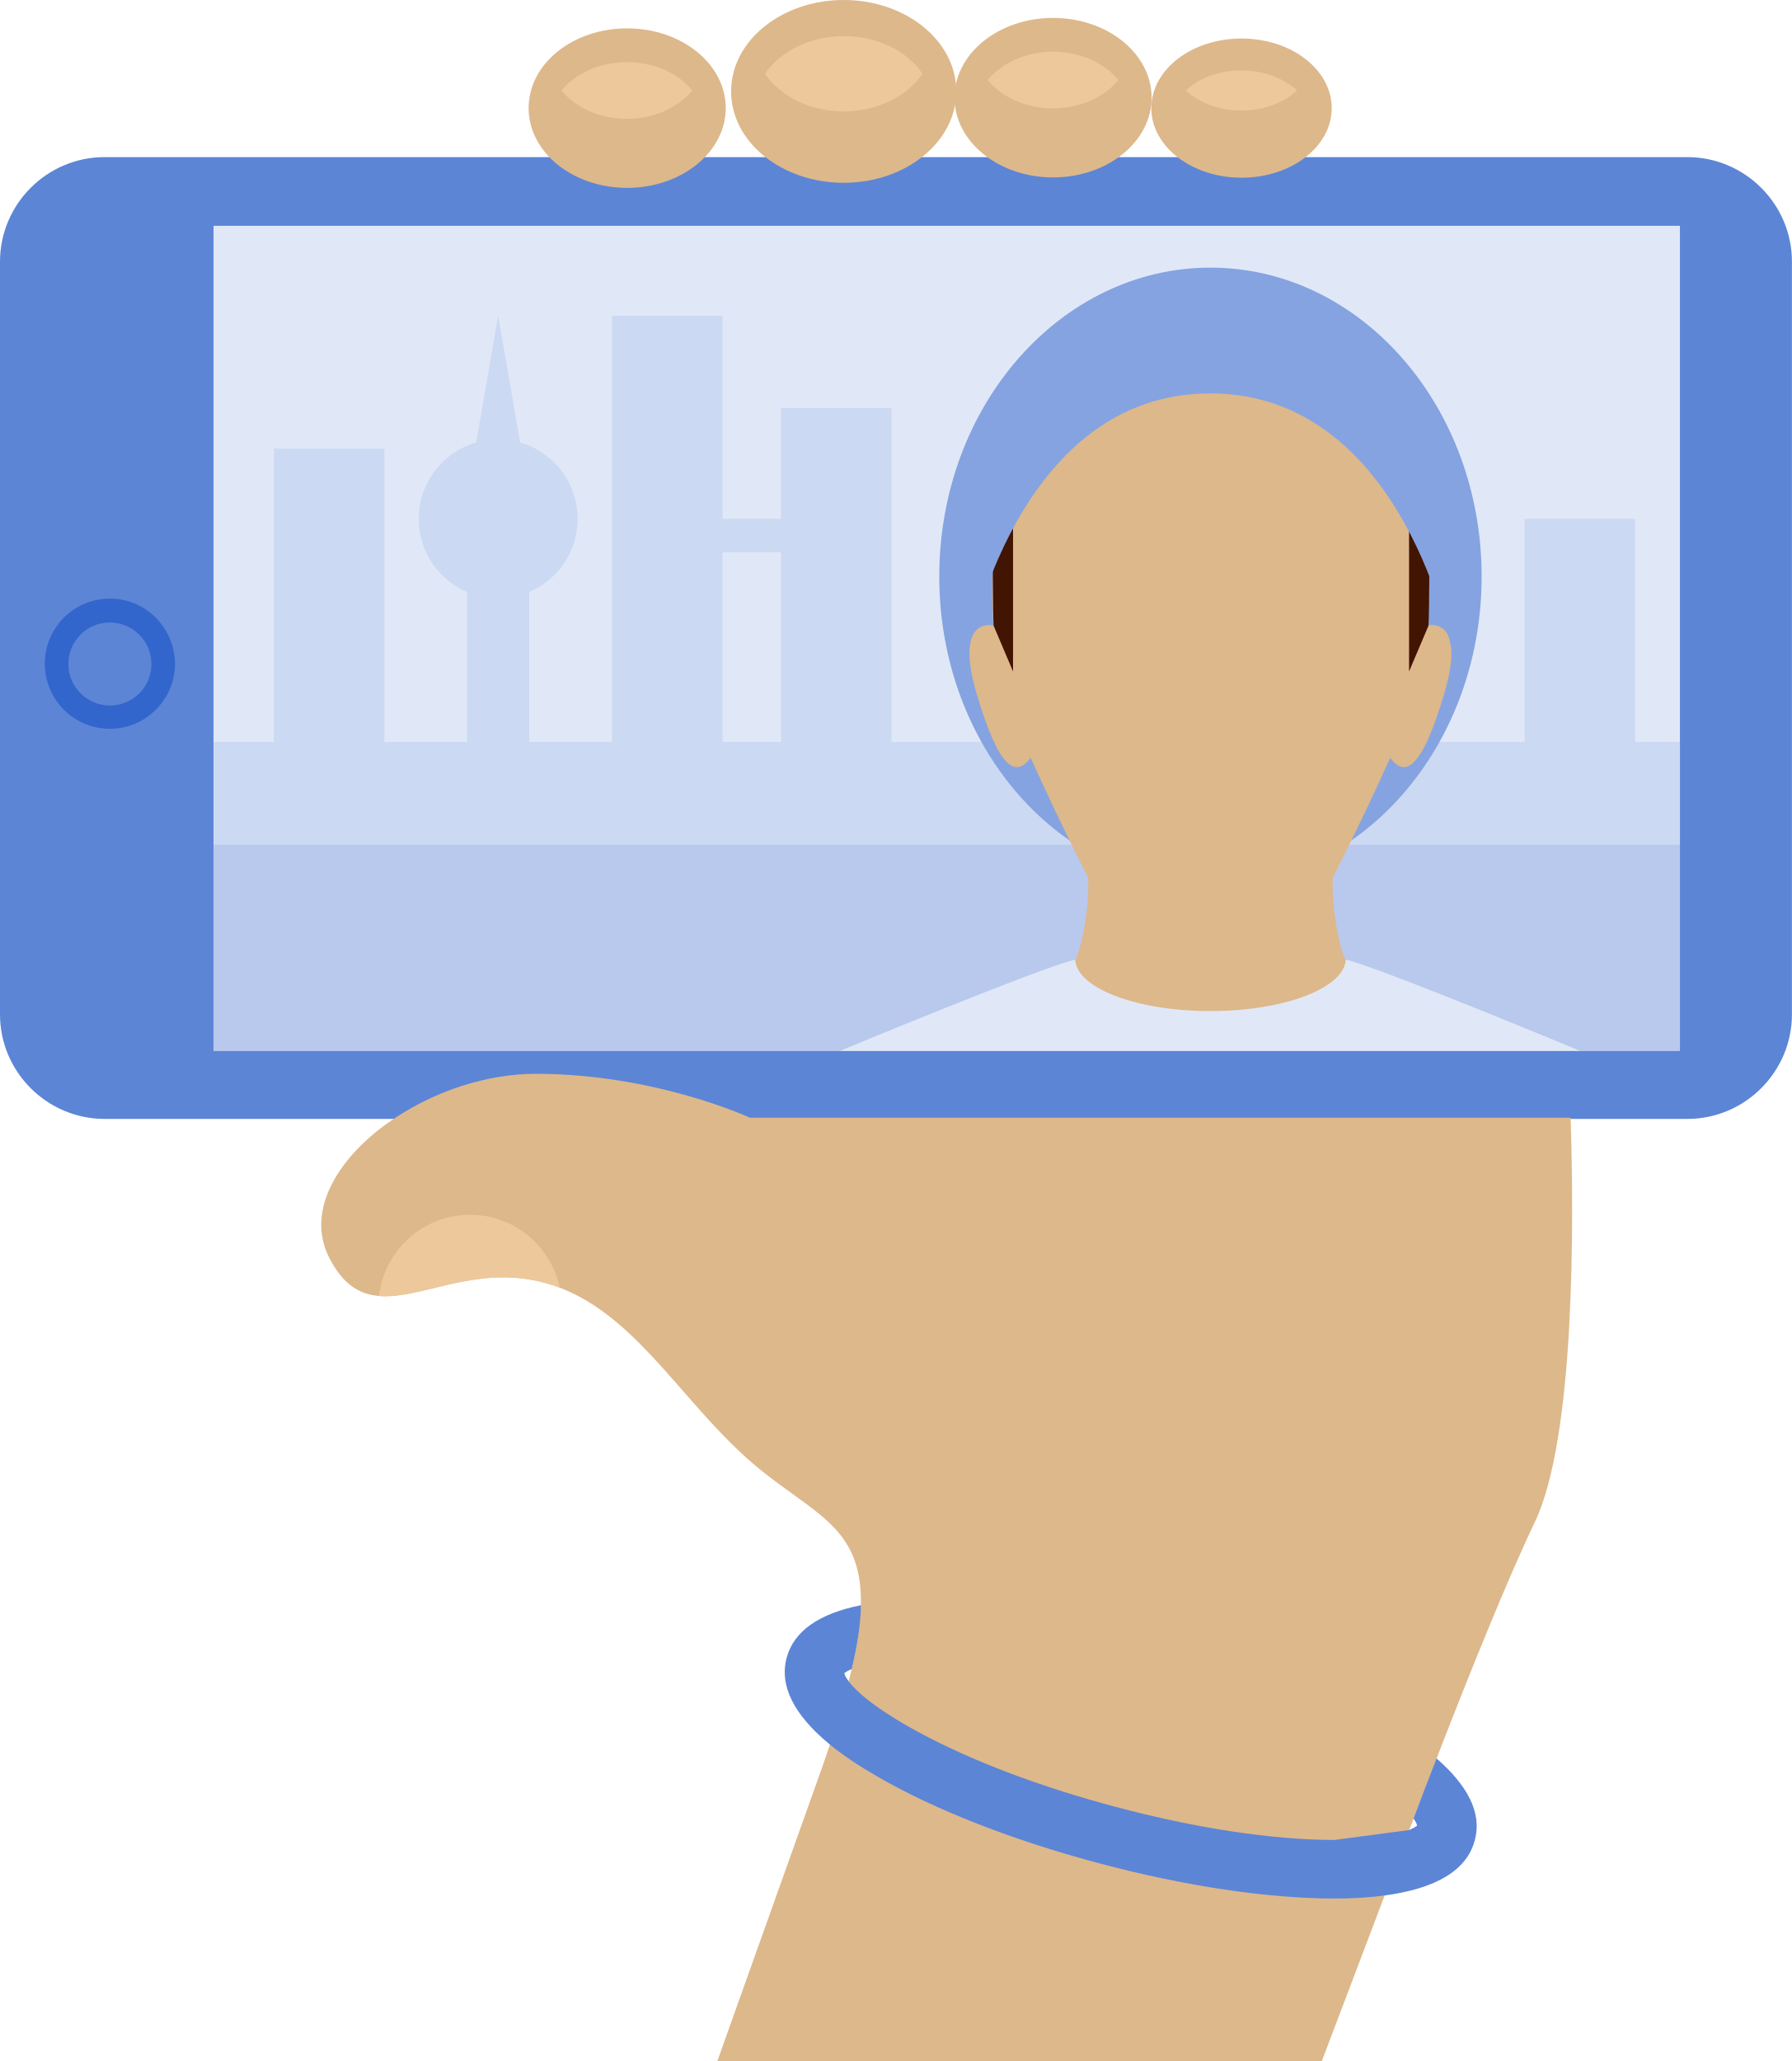
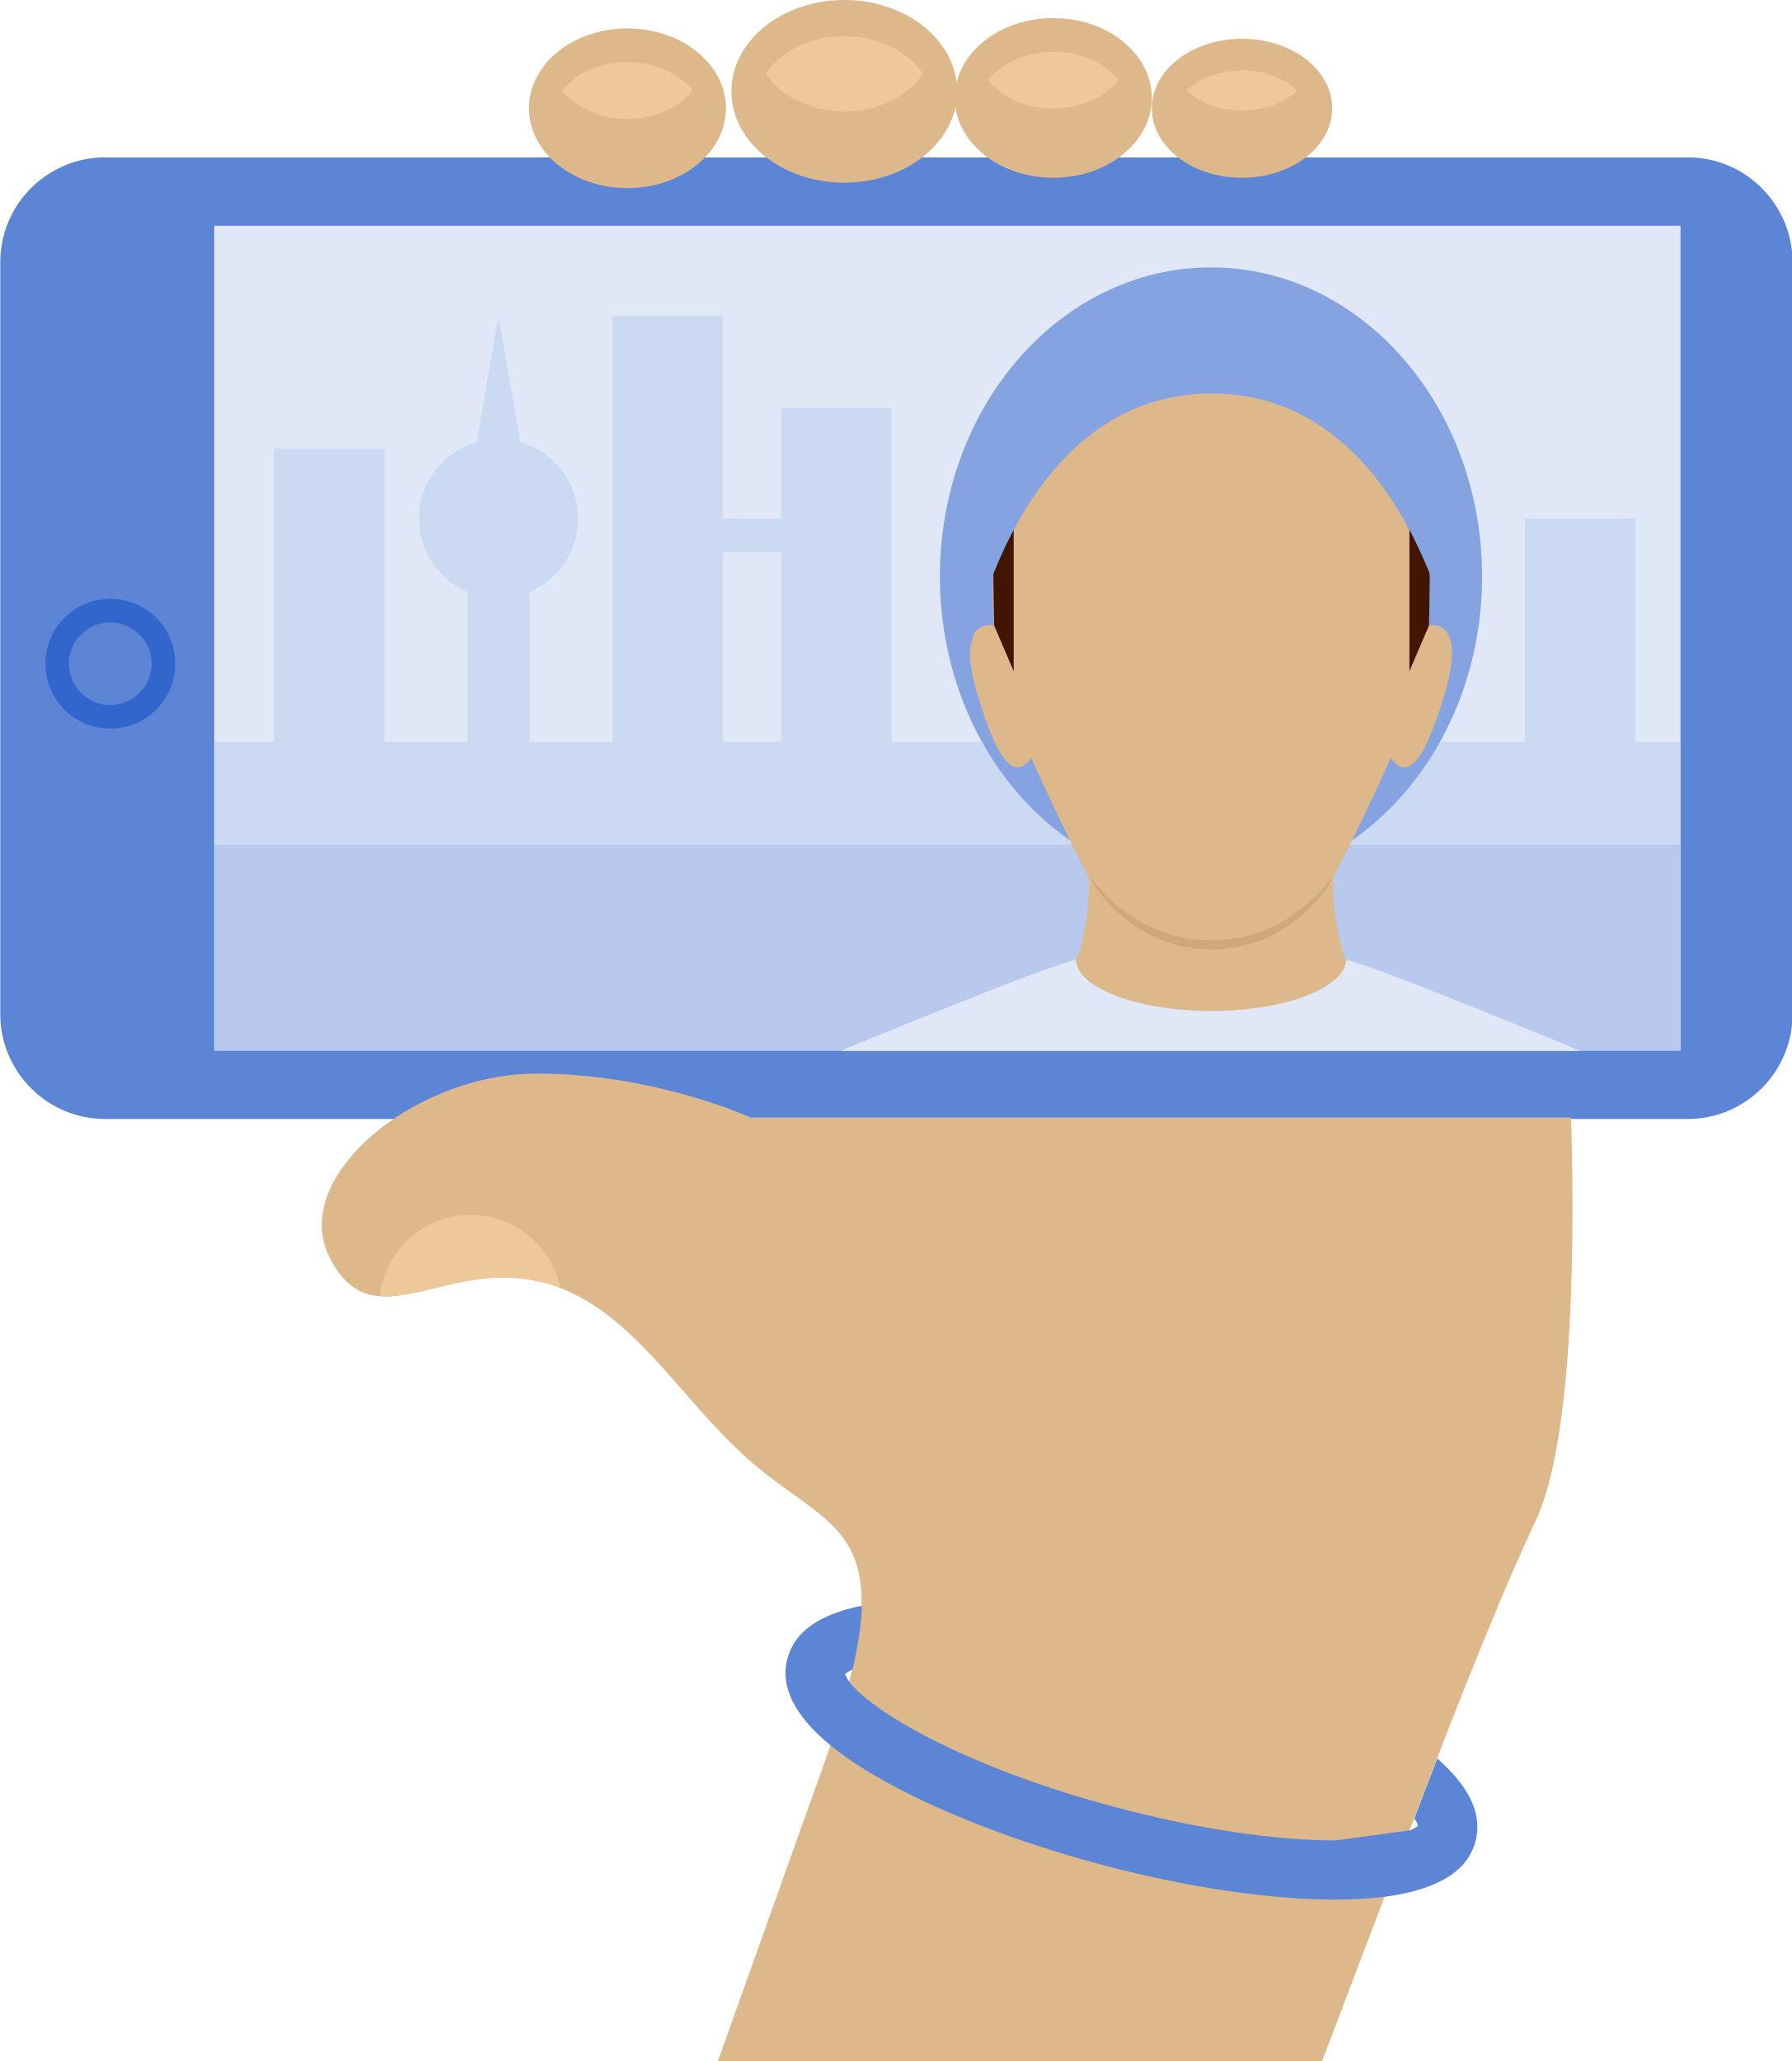
- <svg xmlns="http://www.w3.org/2000/svg" version="1.1" id="Layer_1" x="0px" y="0px" viewBox="0 0 600 690" enable-background="new 0 0 600 690" xml:space="preserve">
+ <svg xmlns="http://www.w3.org/2000/svg" version="1.1" id="Layer_1" x="0px" y="0px" viewBox="0 469.9 624 717.6" enable-background="new 0 469.9 624 717.6" xml:space="preserve">
  <g>
-     <path fill="#5C85D6" d="M35,374.6c-19.2,0-35-15.7-35-35v-252c0-19.2,15.7-35,35-35H565c19.2,0,35,15.7,35,35v252   c0,19.2-15.7,35-35,35H35z" />
-     <path fill="#3366CC" d="M36.8,208.4c7.6,0,13.9,6.2,13.9,13.9s-6.2,13.9-13.9,13.9c-7.6,0-13.9-6.2-13.9-13.9   S29.1,208.4,36.8,208.4 M36.8,200.4c-12,0-21.8,9.7-21.8,21.8c0,12,9.7,21.8,21.8,21.8c12,0,21.8-9.8,21.8-21.8   C58.5,210.2,48.8,200.4,36.8,200.4L36.8,200.4z" />
    <g>
-       <path fill="#DDB88B" d="M132.4,374.2c13.3-8.8,30.4-14.7,47-14.7c40.1,0,71.7,14.7,71.7,14.7h7.1h267.7c1.1,34.5,1.6,107-12,135.4    c-18.1,37.9-48.3,119.8-48.3,119.8l-23,60.6H240.2l32.4-90.8c31.2-85.3,10.8-84-17.7-106.9c-28.4-22.8-44.4-59.5-79.3-64.2    c-29.7-4-51.9,19.8-65.5-7.3C102.2,404.9,113.6,386.6,132.4,374.2z" />
-       <path fill="#5C85D6" d="M481,588.7c-2.9,7.4-5.5,14.2-7.7,20.1c0.6,0.9,1.1,1.7,1.2,2.4c-0.5,0.4-1.4,0.9-2.7,1.5c0,0,0,0-0.1,0    l-24.9,3.3c-20.4,0-46.4-3.9-73.3-11.1c-48.6-12.9-78.9-30.5-88-40.4c-0.5-0.6-1-1.1-1.3-1.6c-0.8-1-1.3-1.9-1.5-2.7    c0.4-0.4,1.2-0.9,2.5-1.4c2-8.5,3-15.5,3.1-21.4c-14.1,2.8-22.5,8.7-24.9,17.6c-2.5,9.4,2.4,19.1,14.4,29c0.2,0.1,0.3,0.3,0.5,0.4    c4.2,3.4,9.3,6.8,15.2,10.2c19.2,11.2,45.8,21.6,74.9,29.3c28.5,7.6,56.3,11.7,78.4,11.7c6.1,0,11.6-0.3,16.5-1c0.1,0,0.1,0,0.2,0    c17.4-2.3,27.7-8.5,30.3-18.5C496.4,606.7,491,597.4,481,588.7z" />
-       <path fill="#DDB88B" d="M385.5,36.2c0,12.8,13.5,23.3,30.2,23.3c16.7,0,30.2-10.4,30.2-23.3c0-12.9-13.5-23.3-30.2-23.3    C399,12.9,385.5,23.3,385.5,36.2z" />
-       <ellipse fill="#DDB88B" cx="352.6" cy="32.7" rx="33" ry="26.7" />
-       <path fill="#DDB88B" d="M177,36.2c0,14.8,14.8,26.7,33,26.7c18.2,0,33-12,33-26.7c0-14.8-14.8-26.7-33-26.7    C191.7,9.5,177,21.4,177,36.2z" />
-       <ellipse fill="#DDB88B" cx="282.5" cy="30.6" rx="37.7" ry="30.6" />
-       <path fill="#EDC89B" d="M397.1,30.3c4.4,4.1,11.1,6.7,18.6,6.7c7.5,0,14.1-2.6,18.6-6.7c-4.4-4.1-11.1-6.7-18.6-6.7    C408.2,23.5,401.5,26.1,397.1,30.3z" />
-       <path fill="#EDC89B" d="M352.6,17.3c-9.1,0-17.2,3.8-21.9,9.5c4.7,5.7,12.8,9.5,21.9,9.5c9.1,0,17.2-3.8,21.9-9.5    C369.7,21.1,361.7,17.3,352.6,17.3z" />
-       <path fill="#EDC89B" d="M209.9,20.8c-9.1,0-17.2,3.8-21.9,9.5c4.7,5.7,12.8,9.5,21.9,9.5c9.1,0,17.2-3.8,21.9-9.5    C227.1,24.5,219.1,20.8,209.9,20.8z" />
-       <path fill="#EDC89B" d="M282.5,12.1c-11.4,0-21.2,5.1-26.4,12.6c5.2,7.5,15,12.6,26.4,12.6c11.4,0,21.2-5.1,26.4-12.6    C303.8,17.1,293.9,12.1,282.5,12.1z" />
-       <path fill="#EDC89B" d="M157.4,406.7c-15.8,0-28.7,11.9-30.5,27.2c12.8,1.1,29.1-8.4,48.7-5.8c4.2,0.6,8.1,1.6,11.8,3    C184.5,417.2,172.2,406.7,157.4,406.7z" />
-     </g>
-     <g>
+       <path fill="#5C85D6" d="M36.5,859.5c-20,0-36.4-16.4-36.4-36.4v-262c0-20,16.4-36.4,36.4-36.4h551.3c20,0,36.4,16.4,36.4,36.4v262    c0,20-16.4,36.4-36.4,36.4H36.5z" />
+       <path fill="#3366CC" d="M38.4,686.6c7.9,0,14.4,6.5,14.4,14.4s-6.5,14.4-14.4,14.4C30.5,715.4,24,709,24,701    S30.5,686.6,38.4,686.6 M38.4,678.4c-12.5,0-22.6,10.1-22.6,22.6c0,12.5,10.1,22.6,22.6,22.6c12.5,0,22.6-10.1,22.6-22.6    C61.1,688.5,50.9,678.4,38.4,678.4L38.4,678.4z" />
+       <g>
+         <path fill="#DDB88B" d="M137.8,859c13.8-9.2,31.6-15.3,48.9-15.3c41.7,0,74.6,15.3,74.6,15.3h7.4h278.4     c1.1,35.9,1.6,111.3-12.5,140.8c-18.8,39.4-50.2,124.6-50.2,124.6l-24,63.1H250l33.7-94.4c32.5-88.7,11.2-87.4-18.4-111.1     c-29.6-23.7-46.2-61.8-82.5-66.8c-30.9-4.2-54,20.6-68.1-7.6C106.5,891,118.3,872,137.8,859z" />
+         <path fill="#5C85D6" d="M500.5,1082.2c-3,7.7-5.7,14.8-8,20.9c0.7,0.9,1.1,1.8,1.3,2.5c-0.5,0.4-1.4,1-2.8,1.6c0,0,0,0-0.1,0     l-25.9,3.5c-21.2,0-48.3-4.1-76.3-11.5c-50.5-13.4-82-31.7-91.5-42c-0.5-0.6-1-1.1-1.4-1.7c-0.8-1.1-1.3-2-1.5-2.8     c0.5-0.4,1.3-0.9,2.6-1.5c2-8.8,3.1-16.1,3.2-22.2c-14.7,2.9-23.4,9-25.9,18.4c-2.6,9.8,2.5,19.9,15,30.2     c0.2,0.1,0.4,0.3,0.5,0.4c4.4,3.5,9.6,7.1,15.8,10.6c20,11.6,47.7,22.4,77.9,30.5c29.6,7.9,58.6,12.2,81.5,12.2     c6.3,0,12-0.3,17.2-1c0.1,0,0.1,0,0.2,0c18.1-2.4,28.8-8.8,31.5-19.3C516.5,1100.9,510.8,1091.2,500.5,1082.2z" />
+         <path fill="#DDB88B" d="M401.1,507.6c0,13.4,14,24.2,31.4,24.2c17.3,0,31.4-10.8,31.4-24.2c0-13.4-14-24.2-31.4-24.2     C415.2,483.4,401.1,494.2,401.1,507.6z" />
+         <ellipse fill="#DDB88B" cx="366.8" cy="504" rx="34.3" ry="27.8" />
+         <path fill="#DDB88B" d="M184.2,507.6c0,15.3,15.3,27.8,34.3,27.8c18.9,0,34.3-12.4,34.3-27.8c0-15.3-15.3-27.8-34.3-27.8     C199.6,479.8,184.2,492.2,184.2,507.6z" />
+         <ellipse fill="#DDB88B" cx="294" cy="501.7" rx="39.3" ry="31.8" />
+         <path fill="#EDC89B" d="M413.2,501.4c4.6,4.3,11.5,7,19.3,7c7.8,0,14.7-2.7,19.3-7c-4.6-4.3-11.5-7-19.3-7     C424.7,494.4,417.8,497.1,413.2,501.4z" />
+         <path fill="#EDC89B" d="M366.8,487.9c-9.5,0-17.9,3.9-22.8,9.9c4.9,6,13.3,9.9,22.8,9.9c9.5,0,17.9-3.9,22.8-9.9     C384.7,491.8,376.3,487.9,366.8,487.9z" />
+         <path fill="#EDC89B" d="M218.5,491.5c-9.5,0-17.9,3.9-22.8,9.9c4.9,6,13.3,9.9,22.8,9.9c9.5,0,17.9-3.9,22.8-9.9     C236.4,495.4,228,491.5,218.5,491.5z" />
+         <path fill="#EDC89B" d="M294,482.5c-11.8,0-22.1,5.3-27.4,13.1c5.4,7.8,15.6,13.1,27.4,13.1s22.1-5.3,27.5-13.1     C316.1,487.7,305.8,482.5,294,482.5z" />
+         <path fill="#EDC89B" d="M163.9,892.9c-16.4,0-29.9,12.4-31.7,28.3c13.3,1.1,30.3-8.8,50.7-6c4.3,0.6,8.4,1.7,12.2,3.1     C192.1,903.8,179.3,892.9,163.9,892.9z" />
+       </g>
      <g>
        <g>
-           <rect x="71.5" y="75.6" fill="#E0E8F7" width="491" height="276.2" />
-         </g>
-         <rect x="71.5" y="282.7" fill="#B8C9ED" width="491" height="69" />
-         <rect x="71.5" y="248.4" fill="#CCD9F2" width="491" height="34.3" />
-         <g>
          <g>
-             <ellipse fill="#85A3E0" cx="405.3" cy="193" rx="90.8" ry="103.4" />
+             <rect x="74.6" y="548.5" fill="#E0E8F7" width="510.6" height="287.2" />
+           </g>
+           <rect x="74.6" y="763.9" fill="#B8C9ED" width="510.6" height="71.8" />
+           <rect x="74.6" y="728.2" fill="#CCD9F2" width="510.6" height="35.7" />
+           <g>
            <g>
-               <path fill="#DDB88B" d="M450.6,321.3c-1.3-1.3-5-16.1-4.3-27.6c10.1-19.6,19.2-40,19.2-40c4.7,6.4,10.3,4.7,18.1-21.5        c7.7-26.2-5.6-22.8-5.6-22.8c5.5-86.2-55.9-98.3-72.7-100c-16.7,1.7-78.1,13.8-72.7,100c0,0-13.3-3.4-5.6,22.8        c7.7,26.2,13.3,27.9,18.1,21.5c0,0,9.1,20.4,19.2,40c0.7,11.5-3,26.3-4.3,27.6c-1.4,1.4-1.7,18.4,45.3,18.7        C452.4,339.7,452,322.7,450.6,321.3z" />
+               <ellipse fill="#85A3E0" cx="421.7" cy="670.6" rx="94.4" ry="107.6" />
+               <g>
+                 <path fill="#DDB88B" d="M468.8,804.1c-1.3-1.3-5.2-16.8-4.5-28.7c10.5-20.3,20-41.6,20-41.6c4.9,6.7,10.7,4.9,18.8-22.4         c8-27.3-5.8-23.7-5.8-23.7c5.7-89.7-58.2-102.3-75.6-104c-17.4,1.8-81.2,14.3-75.6,104c0,0-13.9-3.6-5.8,23.7         c8,27.3,13.9,29.1,18.8,22.4c0,0,9.4,21.2,20,41.6c0.7,12-3.1,27.4-4.5,28.7c-1.4,1.4-1.8,19.2,47.1,19.5         C470.6,823.2,470.2,805.5,468.8,804.1z" />
+               </g>
+               <g>
+                 <path fill="#421402" d="M353,645c-2.8,4.2-5.1,8.4-7.1,12.4c-0.1,4.1,0.1,25.8,0.3,30.3l6.8,15.9V645z" />
+               </g>
+               <g>
+                 <path fill="#421402" d="M490.8,645c2.8,4.2,5.1,8.4,7.1,12.4c0.1,4.1-0.1,25.8-0.3,30.3l-6.8,15.9V645z" />
+               </g>
+               <path fill="#85A3E0" d="M495.9,628.2l-30.3-42.6l-43.8-13.8l-43.8,13.8l-30.3,42.6l-10,68.6c0,0,16.4-89.9,84.2-89.9        s84.2,89.9,84.2,89.9L495.9,628.2z" />
            </g>
            <g>
-               <path fill="#421402" d="M339.2,168.4c-2.7,4.1-4.9,8.1-6.8,11.9c0,4,0,24.8,0.3,29.2l6.5,15.3V168.4z" />
+               <path fill="#E0E8F7" d="M421.7,821.9c-25.7,0-46.5-8-47.1-17.8c-11,2.3-81.9,31.7-81.9,31.7h257.6c0,0-70.7-29.4-81.5-31.7        C468.2,814,447.4,821.9,421.7,821.9z" />
            </g>
-             <g>
-               <path fill="#421402" d="M471.8,168.4c2.7,4.1,4.9,8.1,6.8,11.9c0,4,0,24.8-0.3,29.2l-6.5,15.3V168.4z" />
-             </g>
-             <path fill="#85A3E0" d="M476.7,152.2l-29.2-41l-42.2-13.3l-42.2,13.3l-29.2,41l-9.7,66c0,0,15.8-86.5,81-86.5s81,86.5,81,86.5       L476.7,152.2z" />
-           </g>
-           <g>
-             <path fill="#E0E8F7" d="M405.3,338.5c-24.7,0-44.7-7.6-45.3-17.2c-10.5,2.2-78.7,30.5-78.7,30.5H529c0,0-68-28.3-78.4-30.5       C450.1,330.8,430,338.5,405.3,338.5z" />
          </g>
        </g>
+         <rect x="95.5" y="626.1" fill="#CCD9F2" width="38.4" height="119.9" />
+         <rect x="162.8" y="650.5" fill="#CCD9F2" width="21.6" height="95.5" />
+         <circle fill="#CCD9F2" cx="173.6" cy="650.5" r="27.7" />
+         <polygon fill="#CCD9F2" points="161.3,650.5 173.6,579.9 185.9,650.5    " />
+         <rect x="531.1" y="650.5" fill="#CCD9F2" width="38.4" height="95.5" />
+         <rect x="213.3" y="579.9" fill="#CCD9F2" width="38.4" height="164.7" />
+         <rect x="272.1" y="611.9" fill="#CCD9F2" width="38.4" height="132.6" />
+         <rect x="232.3" y="650.5" fill="#CCD9F2" width="59" height="11.7" />
      </g>
-       <rect x="91.7" y="150.2" fill="#CCD9F2" width="37" height="115.3" />
-       <rect x="156.4" y="173.7" fill="#CCD9F2" width="20.8" height="91.9" />
-       <circle fill="#CCD9F2" cx="166.8" cy="173.7" r="26.6" />
-       <polygon fill="#CCD9F2" points="155,173.7 166.8,105.7 178.6,173.7   " />
-       <rect x="510.5" y="173.7" fill="#CCD9F2" width="37" height="91.9" />
-       <rect x="204.9" y="105.7" fill="#CCD9F2" width="37" height="158.4" />
-       <rect x="261.5" y="136.6" fill="#CCD9F2" width="37" height="127.5" />
-       <rect x="223.2" y="173.7" fill="#CCD9F2" width="56.8" height="11.2" />
    </g>
+     <path fill="#CDA87B" d="M379.9,775.5c0,0,0.9,1.3,2.6,3.3c1.8,2,4.5,4.8,8.1,7.6c3.6,2.8,8.2,5.6,13.6,7.7c2.7,1,5.5,1.8,8.5,2.4   c3,0.6,6,0.8,9.1,0.8c3.1,0,6.1-0.3,9.1-0.8c3-0.5,5.8-1.4,8.5-2.4c5.4-2,10-4.9,13.6-7.7c3.6-2.8,6.3-5.6,8.1-7.6   c1.8-2,2.6-3.3,2.6-3.3l0.3,0.2c0,0-0.2,0.4-0.5,1c-0.4,0.6-0.9,1.6-1.7,2.7c-0.8,1.1-1.8,2.5-3.1,3.9c-1.3,1.4-2.8,3-4.5,4.6   c-1.8,1.6-3.8,3.2-6.1,4.7c-2.3,1.5-4.8,2.9-7.6,4.1c-1.4,0.6-2.8,1.1-4.3,1.6c-0.7,0.2-1.5,0.5-2.3,0.7c-0.8,0.2-1.5,0.4-2.3,0.5   c-1.6,0.3-3.1,0.5-4.8,0.7c-0.8,0.1-1.7,0.2-2.5,0.2l-2.4,0.1c-3.2,0-6.5-0.4-9.6-1c-0.8-0.1-1.6-0.3-2.3-0.5   c-0.8-0.2-1.5-0.4-2.3-0.7c-1.5-0.5-2.9-1-4.3-1.6c-2.8-1.1-5.3-2.6-7.6-4.1c-0.6-0.4-1.1-0.8-1.7-1.1c-0.5-0.4-1.1-0.8-1.6-1.2   c-0.5-0.4-1-0.8-1.5-1.2c-0.5-0.4-0.9-0.8-1.4-1.2c-1.8-1.6-3.3-3.1-4.5-4.6c-1.3-1.4-2.3-2.8-3.1-3.9c-0.8-1.1-1.3-2-1.7-2.7   c-0.4-0.6-0.5-1-0.5-1L379.9,775.5z" />
  </g>
</svg>
